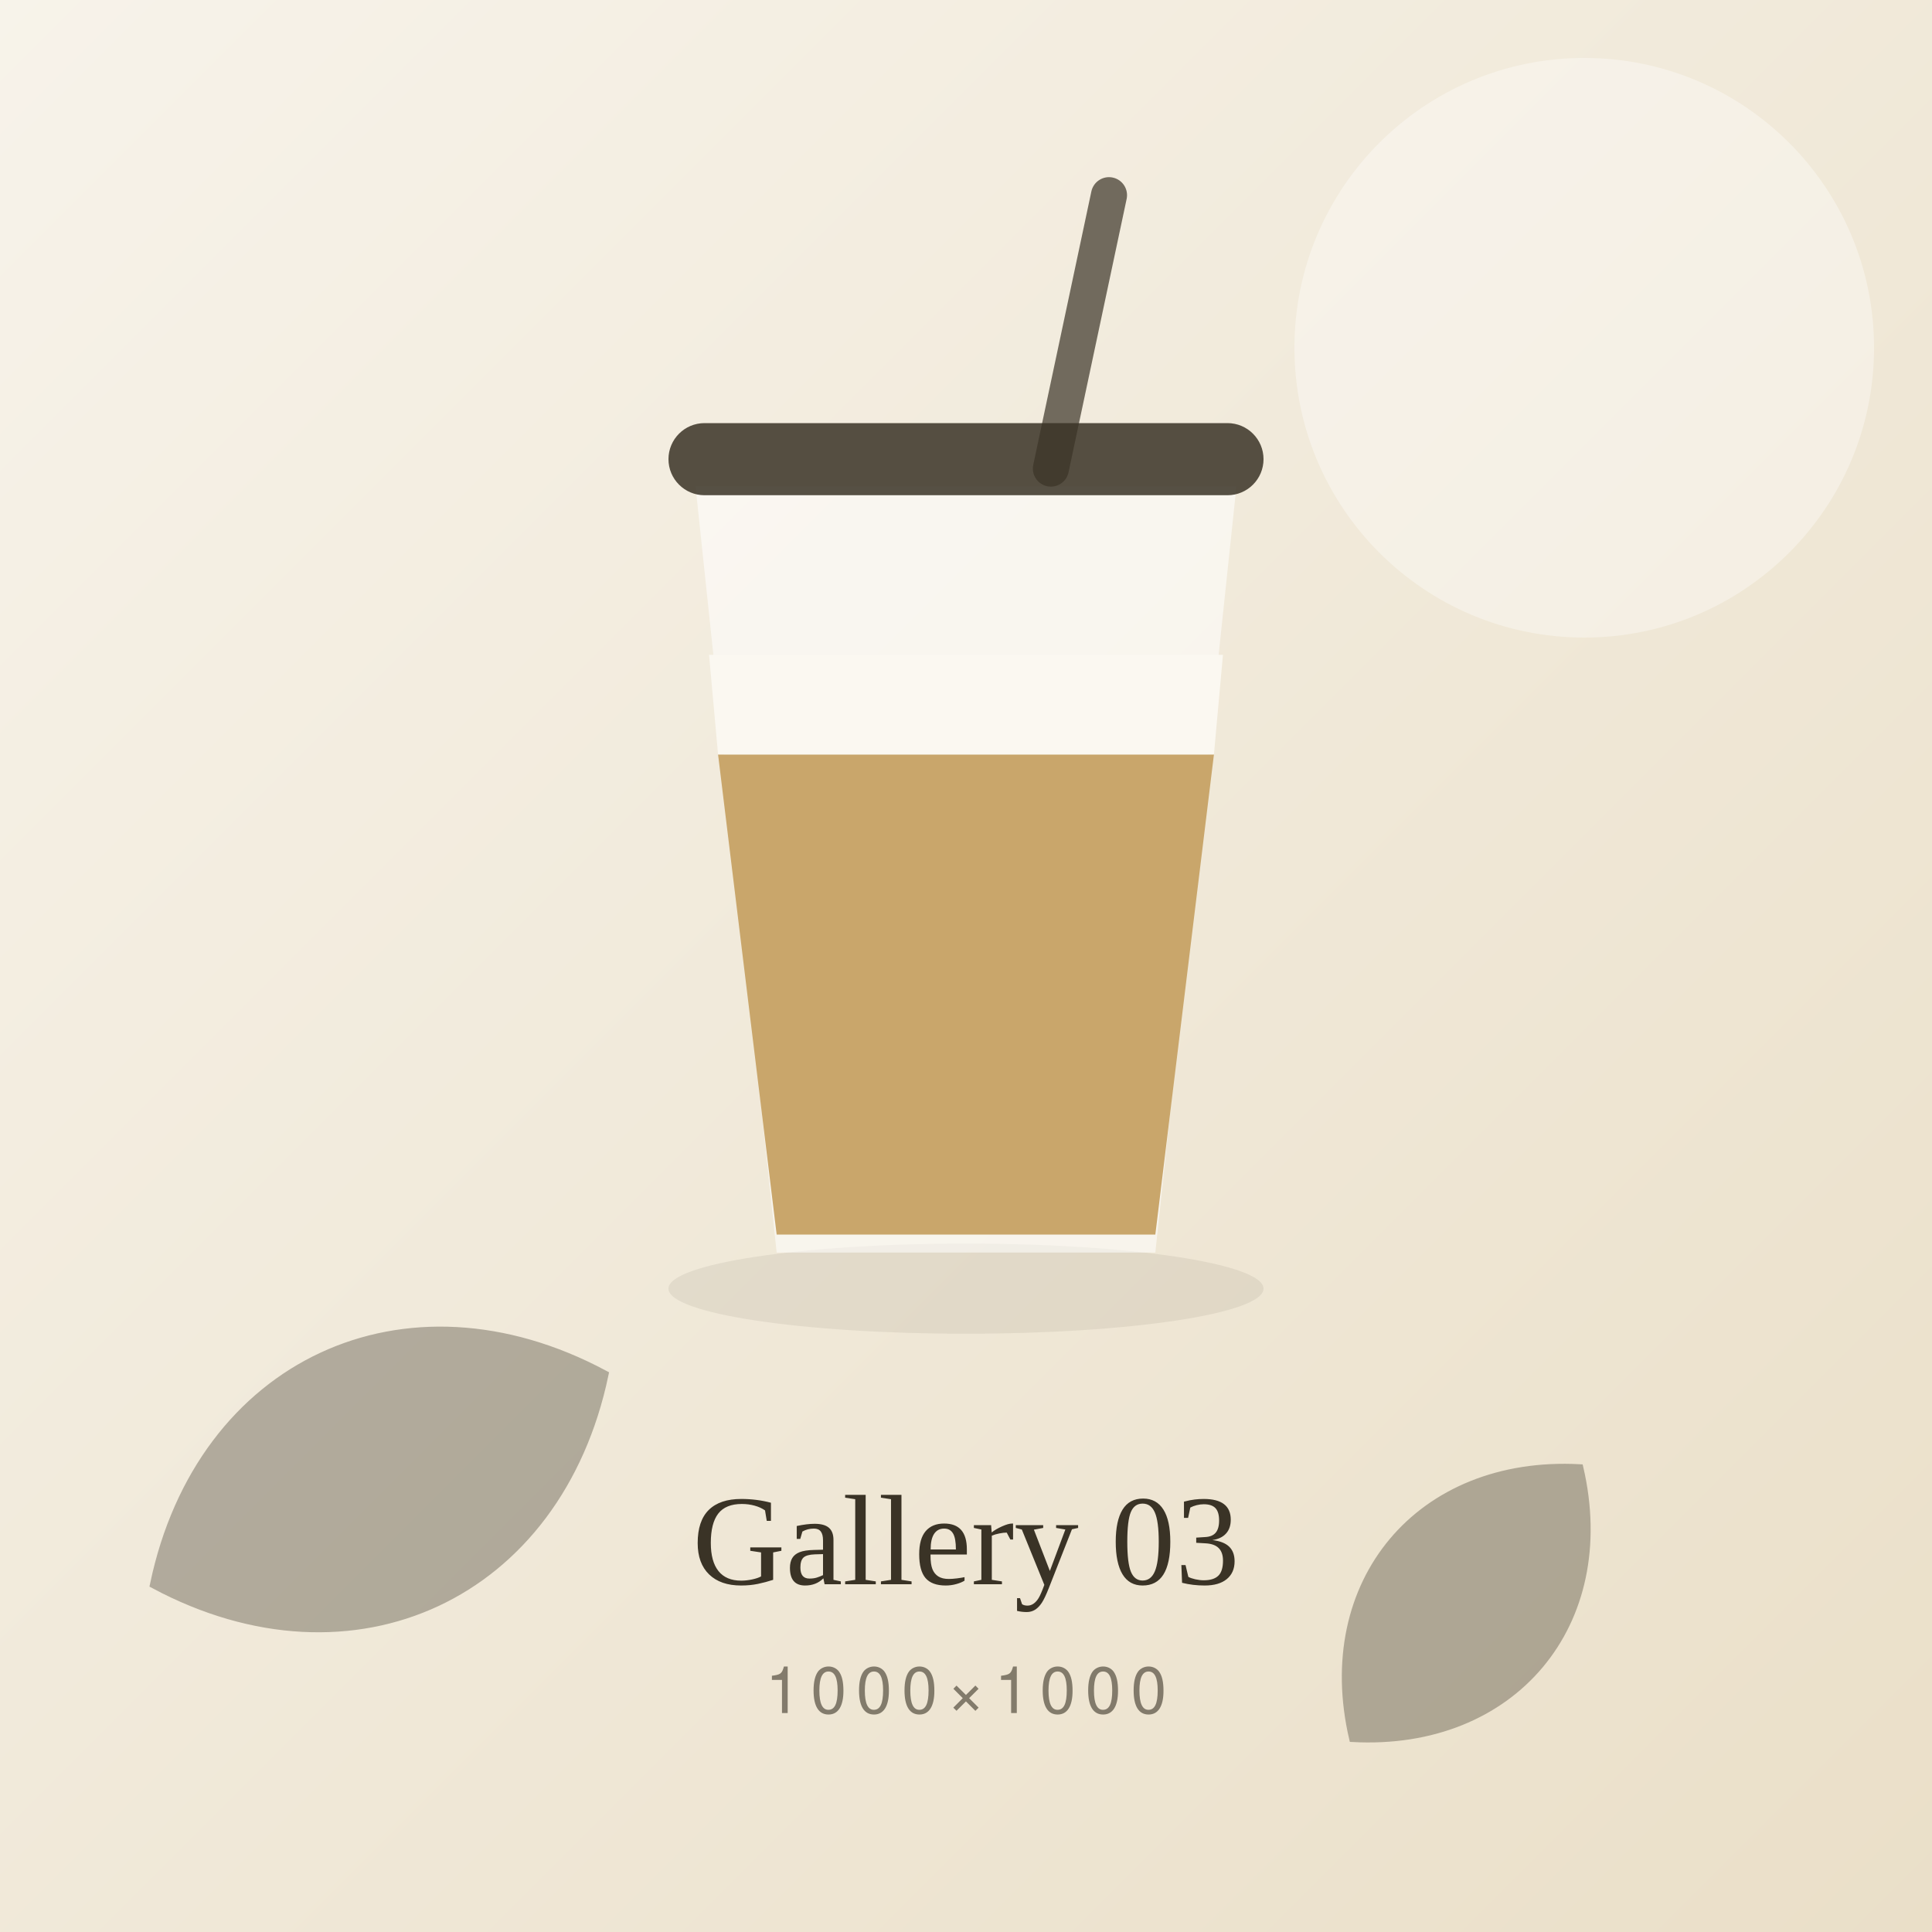
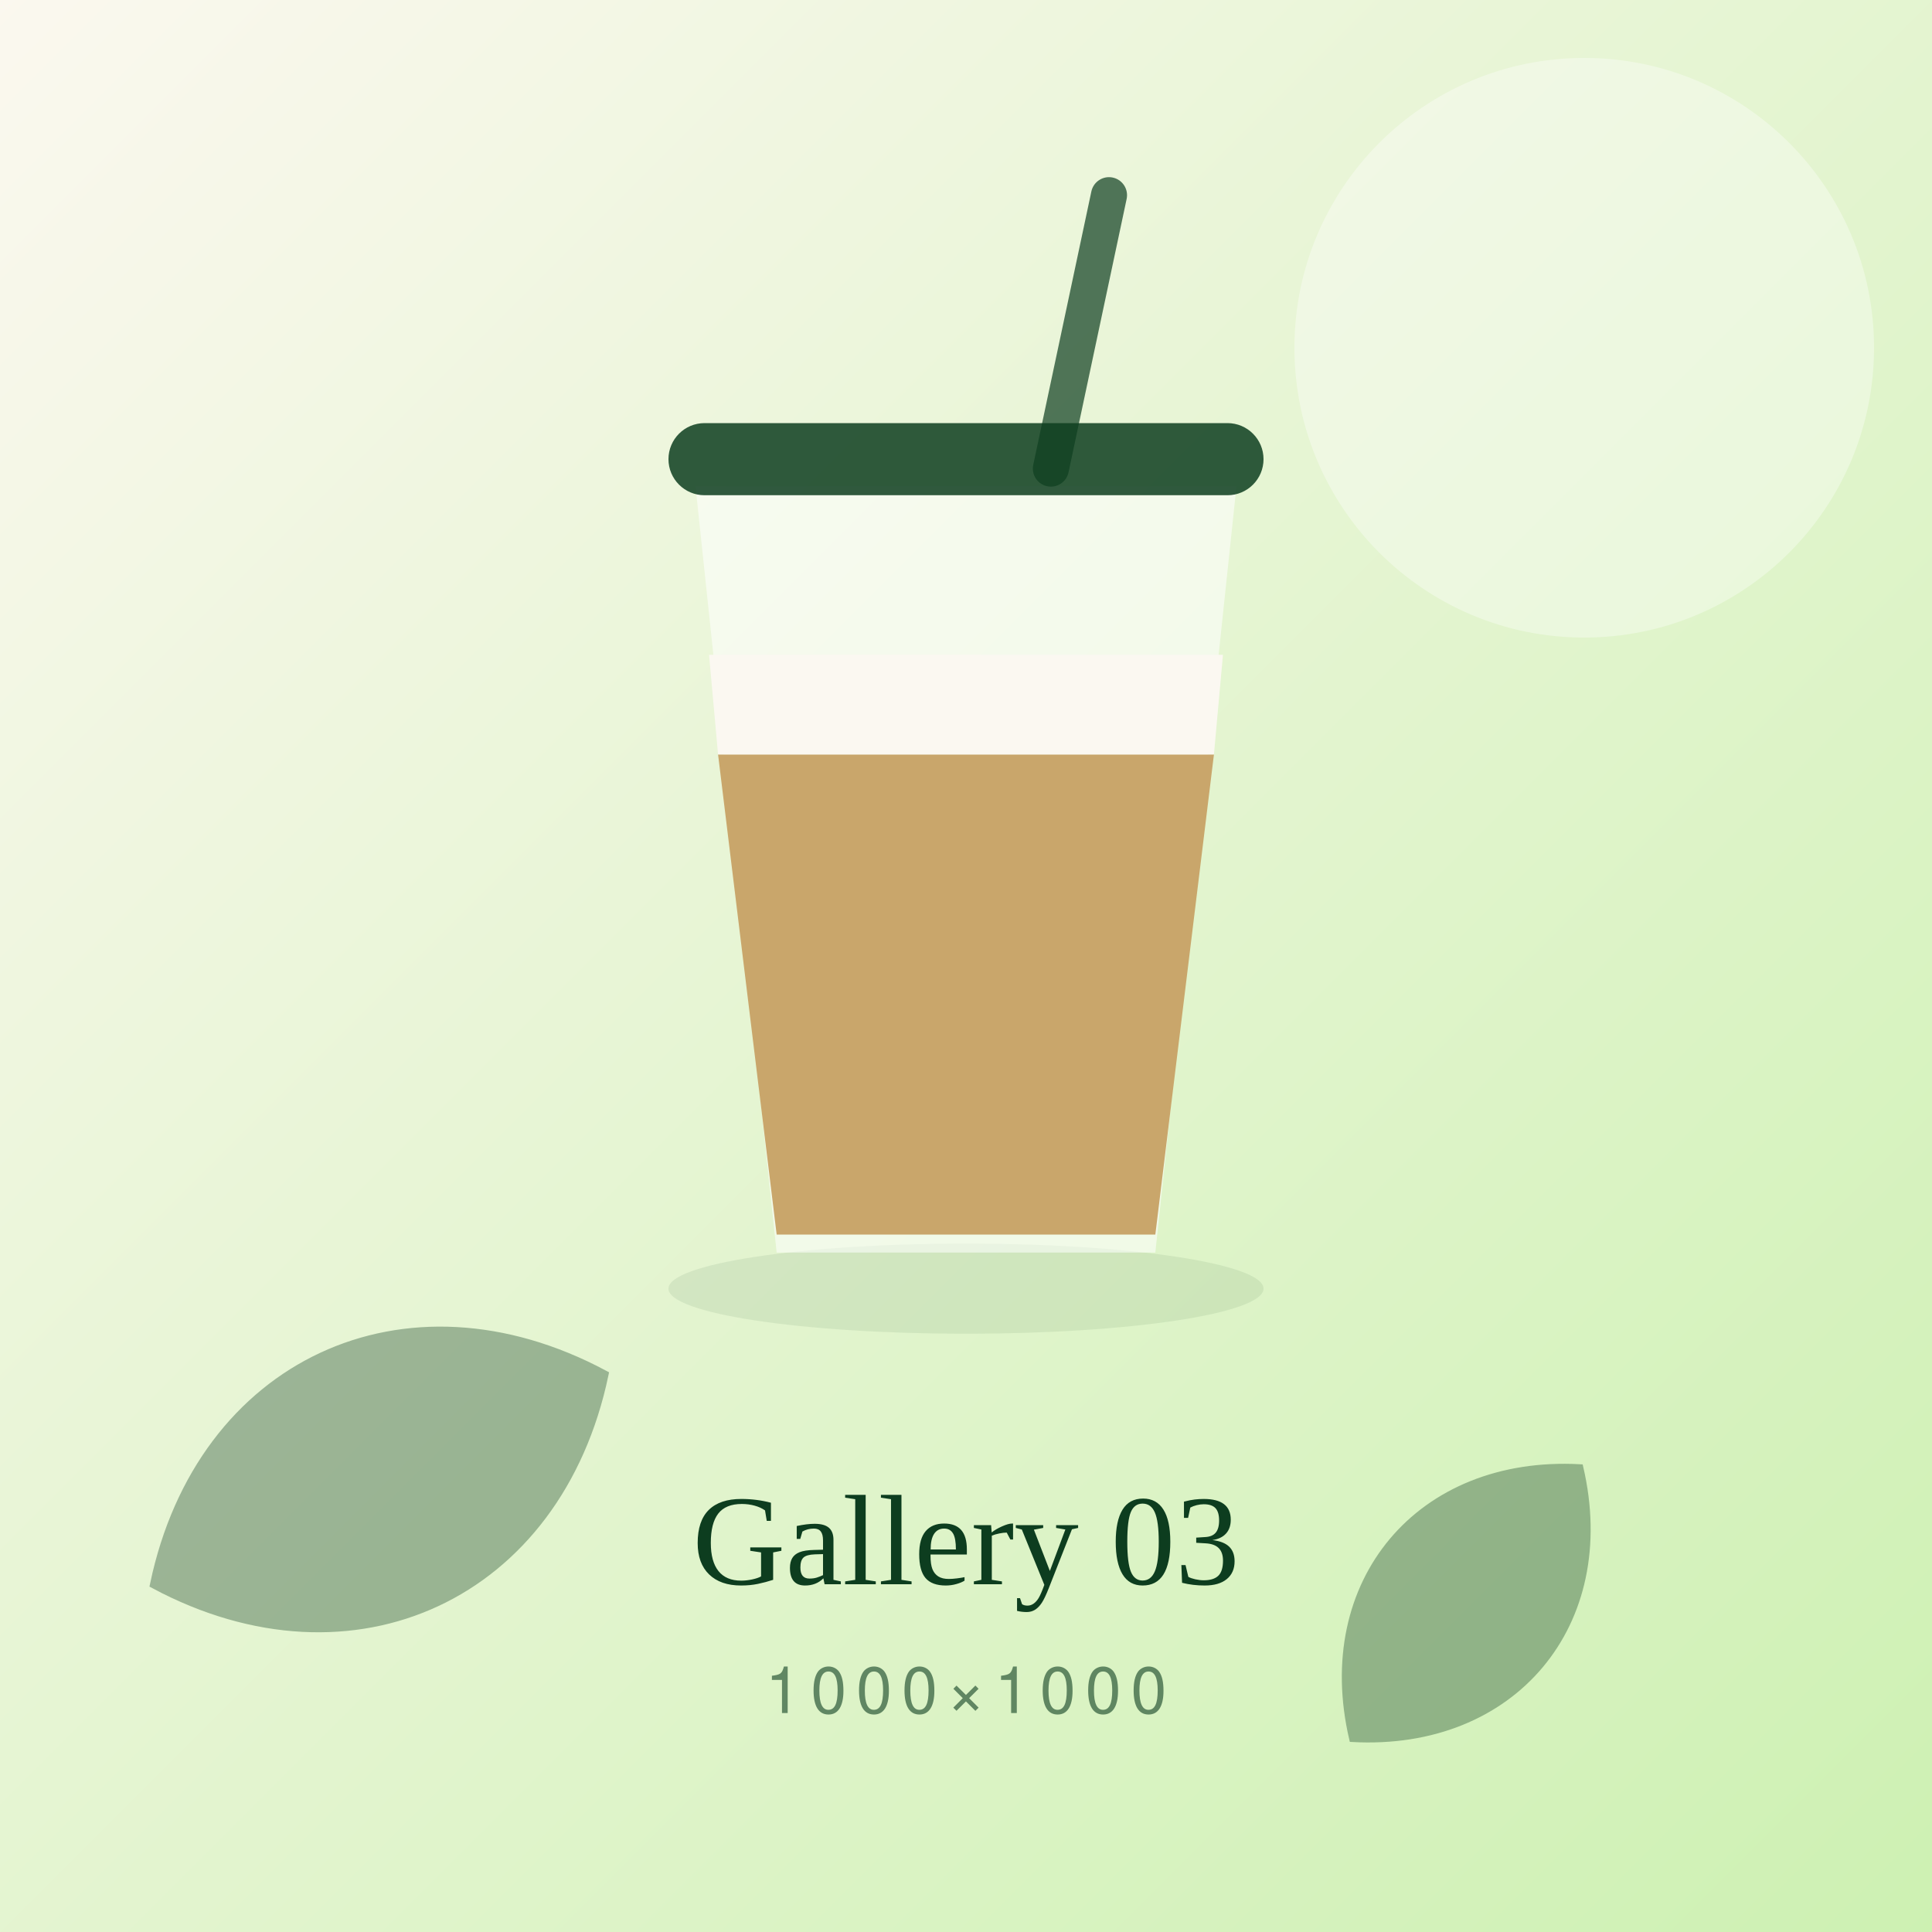
<svg xmlns="http://www.w3.org/2000/svg" width="1000" height="1000" viewBox="0 0 1000 1000" role="img" aria-label="Gallery 03">
  <defs>
    <linearGradient id="bg" x1="0" y1="0" x2="1" y2="1">
-       <stop offset="0" stop-color="#F7F3EA" />
-       <stop offset="1" stop-color="#EADFC8" />
+       <stop offset="0" stop-color="#FBF8EF" />
+       <stop offset="1" stop-color="#CDF1B2" />
    </linearGradient>
  </defs>
  <rect width="100%" height="100%" fill="url(#bg)" />
  <circle cx="820" cy="180" r="150" fill="#ffffff" opacity="0.35" />
-   <path transform="translate(80 820) rotate(-25) scale(2.333333)" d="M0 0 C 30 -40, 80 -40, 110 0 C 80 40, 30 40, 0 0 Z M 0 0 L 110 0" fill="#3A3326" stroke="#3A3326" stroke-width="2" opacity="0.35" />
-   <path transform="translate(700 900) rotate(-50) scale(1.666667)" d="M0 0 C 30 -40, 80 -40, 110 0 C 80 40, 30 40, 0 0 Z M 0 0 L 110 0" fill="#3A3326" stroke="#3A3326" stroke-width="2" opacity="0.35" />
+   <path transform="translate(80 820) rotate(-25) scale(2.333333)" d="M0 0 C 30 -40, 80 -40, 110 0 C 80 40, 30 40, 0 0 Z M 0 0 L 110 0" fill="#0D3D1F" stroke="#0D3D1F" stroke-width="2" opacity="0.35" />
+   <path transform="translate(700 900) rotate(-50) scale(1.666667)" d="M0 0 C 30 -40, 80 -40, 110 0 C 80 40, 30 40, 0 0 Z M 0 0 L 110 0" fill="#0D3D1F" stroke="#0D3D1F" stroke-width="2" opacity="0.35" />
  <g>
-     <ellipse cx="500" cy="667" rx="154" ry="23.333" fill="#3A3326" opacity="0.08" />
+     <ellipse cx="500" cy="667" rx="154" ry="23.333" fill="#0D3D1F" opacity="0.08" />
    <path d="M 360 251.667 L 640 251.667 L 598 648.333 L 402 648.333 Z" fill="#ffffff" opacity="0.55" />
    <path d="M 371.667 390.5 L 628.333 390.5 L 598 639 L 402 639 Z" fill="#C9A66B" />
    <path d="M 367 338.933 L 633 338.933 L 628.333 390.5 L 371.667 390.5 Z" fill="#FBF8F1" />
-     <rect x="346" y="219" width="308" height="37.333" rx="18.667" fill="#3A3326" opacity="0.85" />
-     <rect x="532.667" y="88.333" width="18.667" height="163.333" rx="9.333" fill="#3A3326" opacity="0.7" transform="rotate(12 542 251.6667)" />
+     <rect x="346" y="219" width="308" height="37.333" rx="18.667" fill="#0D3D1F" opacity="0.85" />
+     <rect x="532.667" y="88.333" width="18.667" height="163.333" rx="9.333" fill="#0D3D1F" opacity="0.7" transform="rotate(12 542 251.6667)" />
  </g>
-   <text x="50%" y="820" text-anchor="middle" font-family="Georgia, 'Times New Roman', serif" font-size="66.667" fill="#3A3326">Gallery 03</text>
-   <text x="50%" y="886.667" text-anchor="middle" font-family="Helvetica, Arial, sans-serif" font-size="33.333" letter-spacing="5" fill="#3A3326" opacity="0.6">1000×1000</text>
+   <text x="50%" y="820" text-anchor="middle" font-family="Georgia, 'Times New Roman', serif" font-size="66.667" fill="#0D3D1F">Gallery 03</text>
+   <text x="50%" y="886.667" text-anchor="middle" font-family="Helvetica, Arial, sans-serif" font-size="33.333" letter-spacing="5" fill="#0D3D1F" opacity="0.6">1000×1000</text>
</svg>
